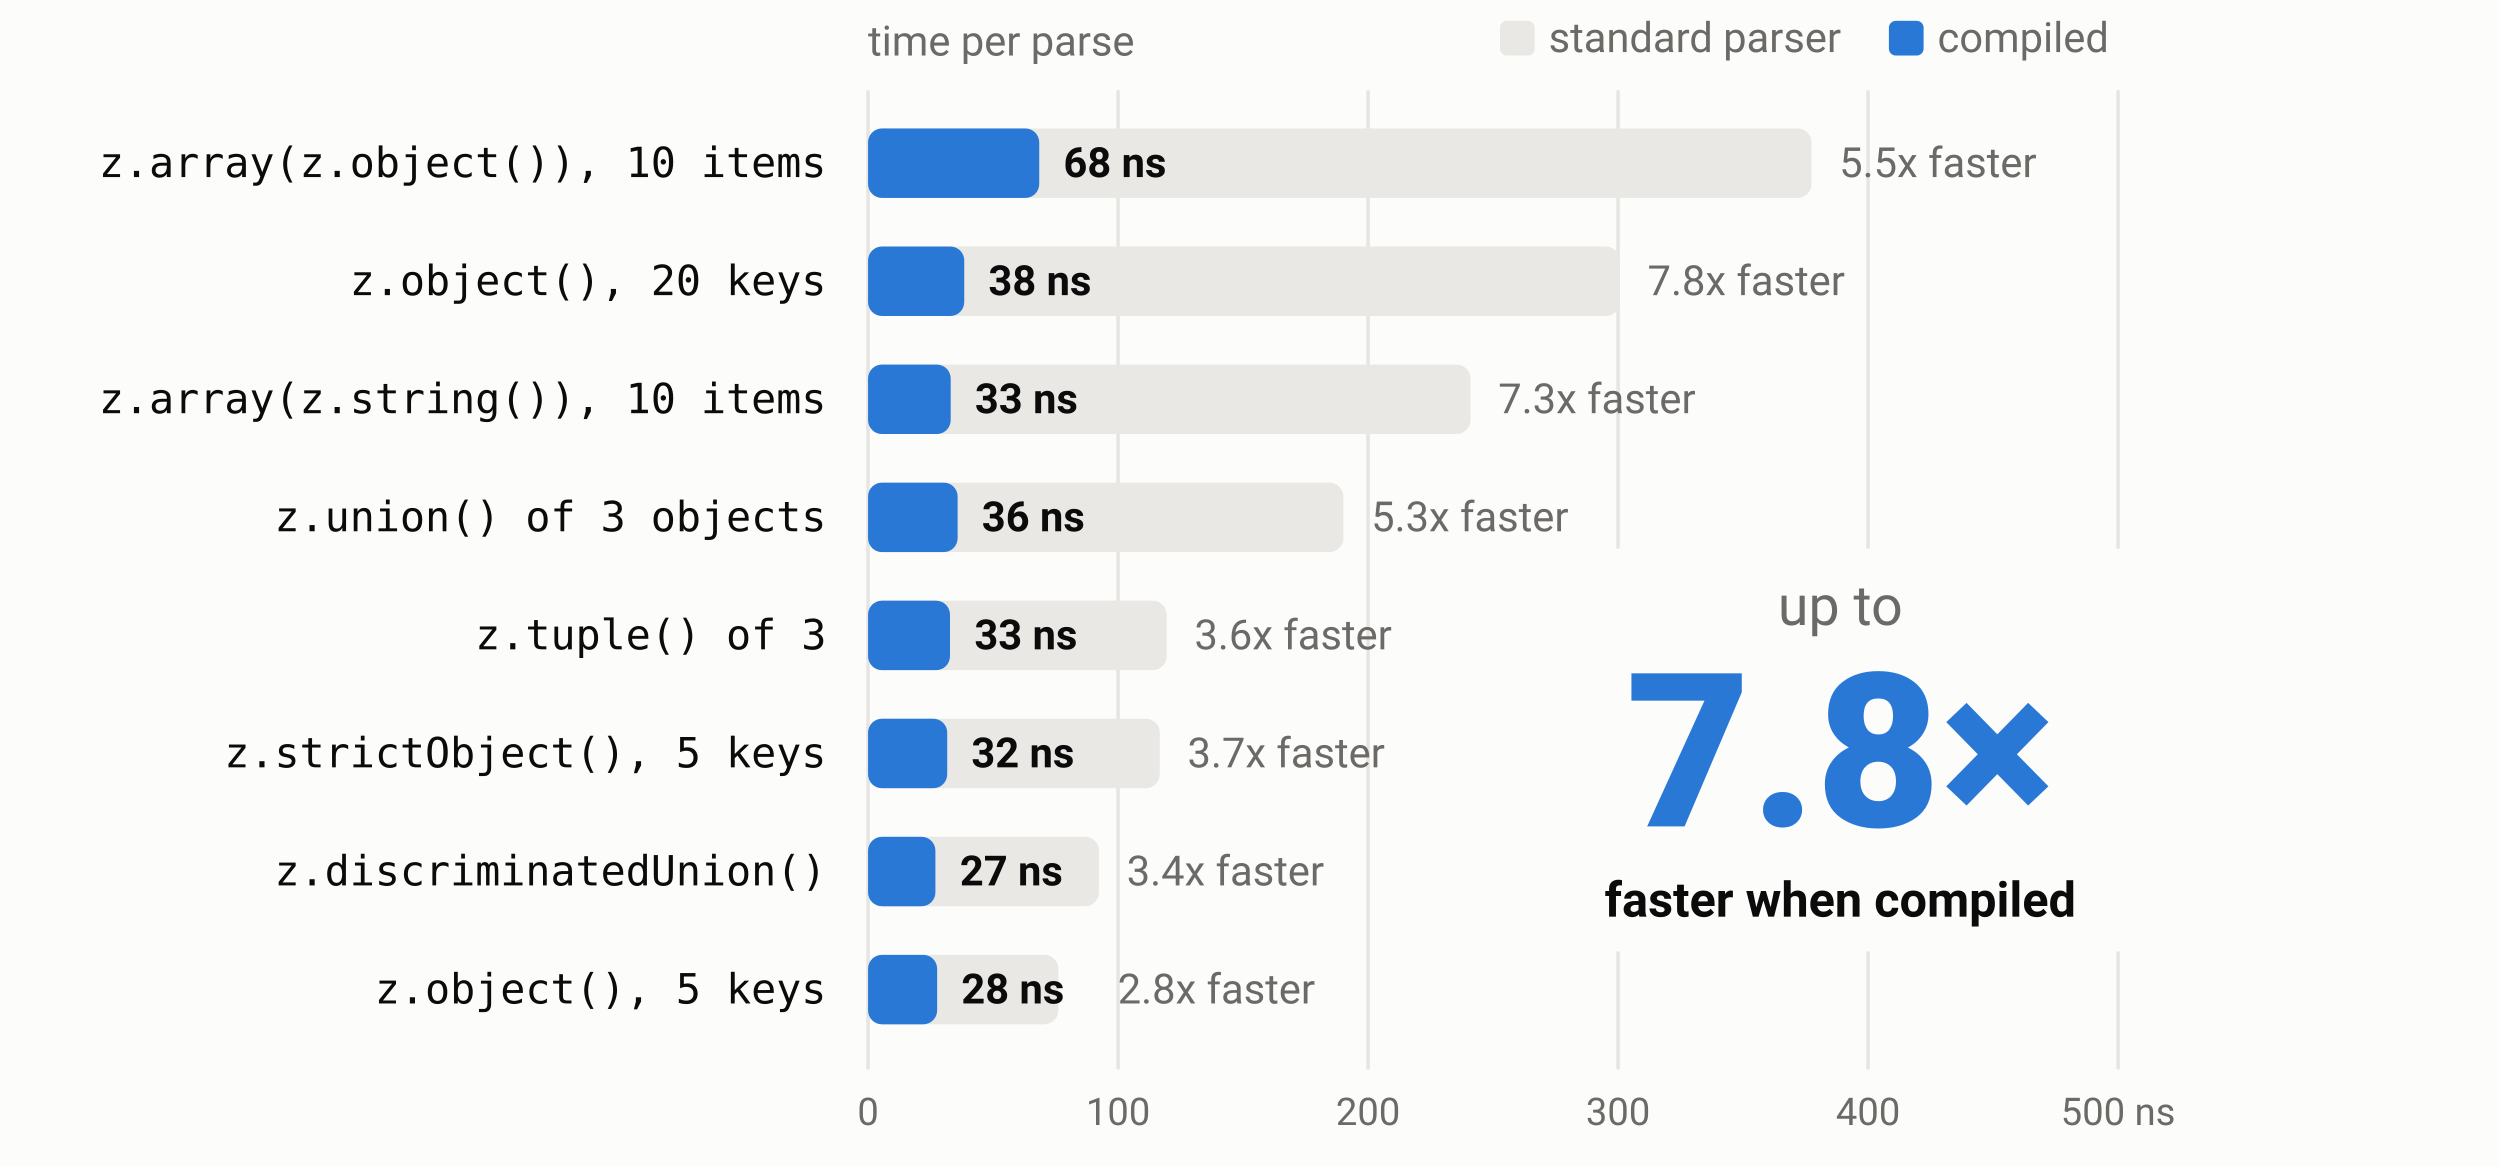
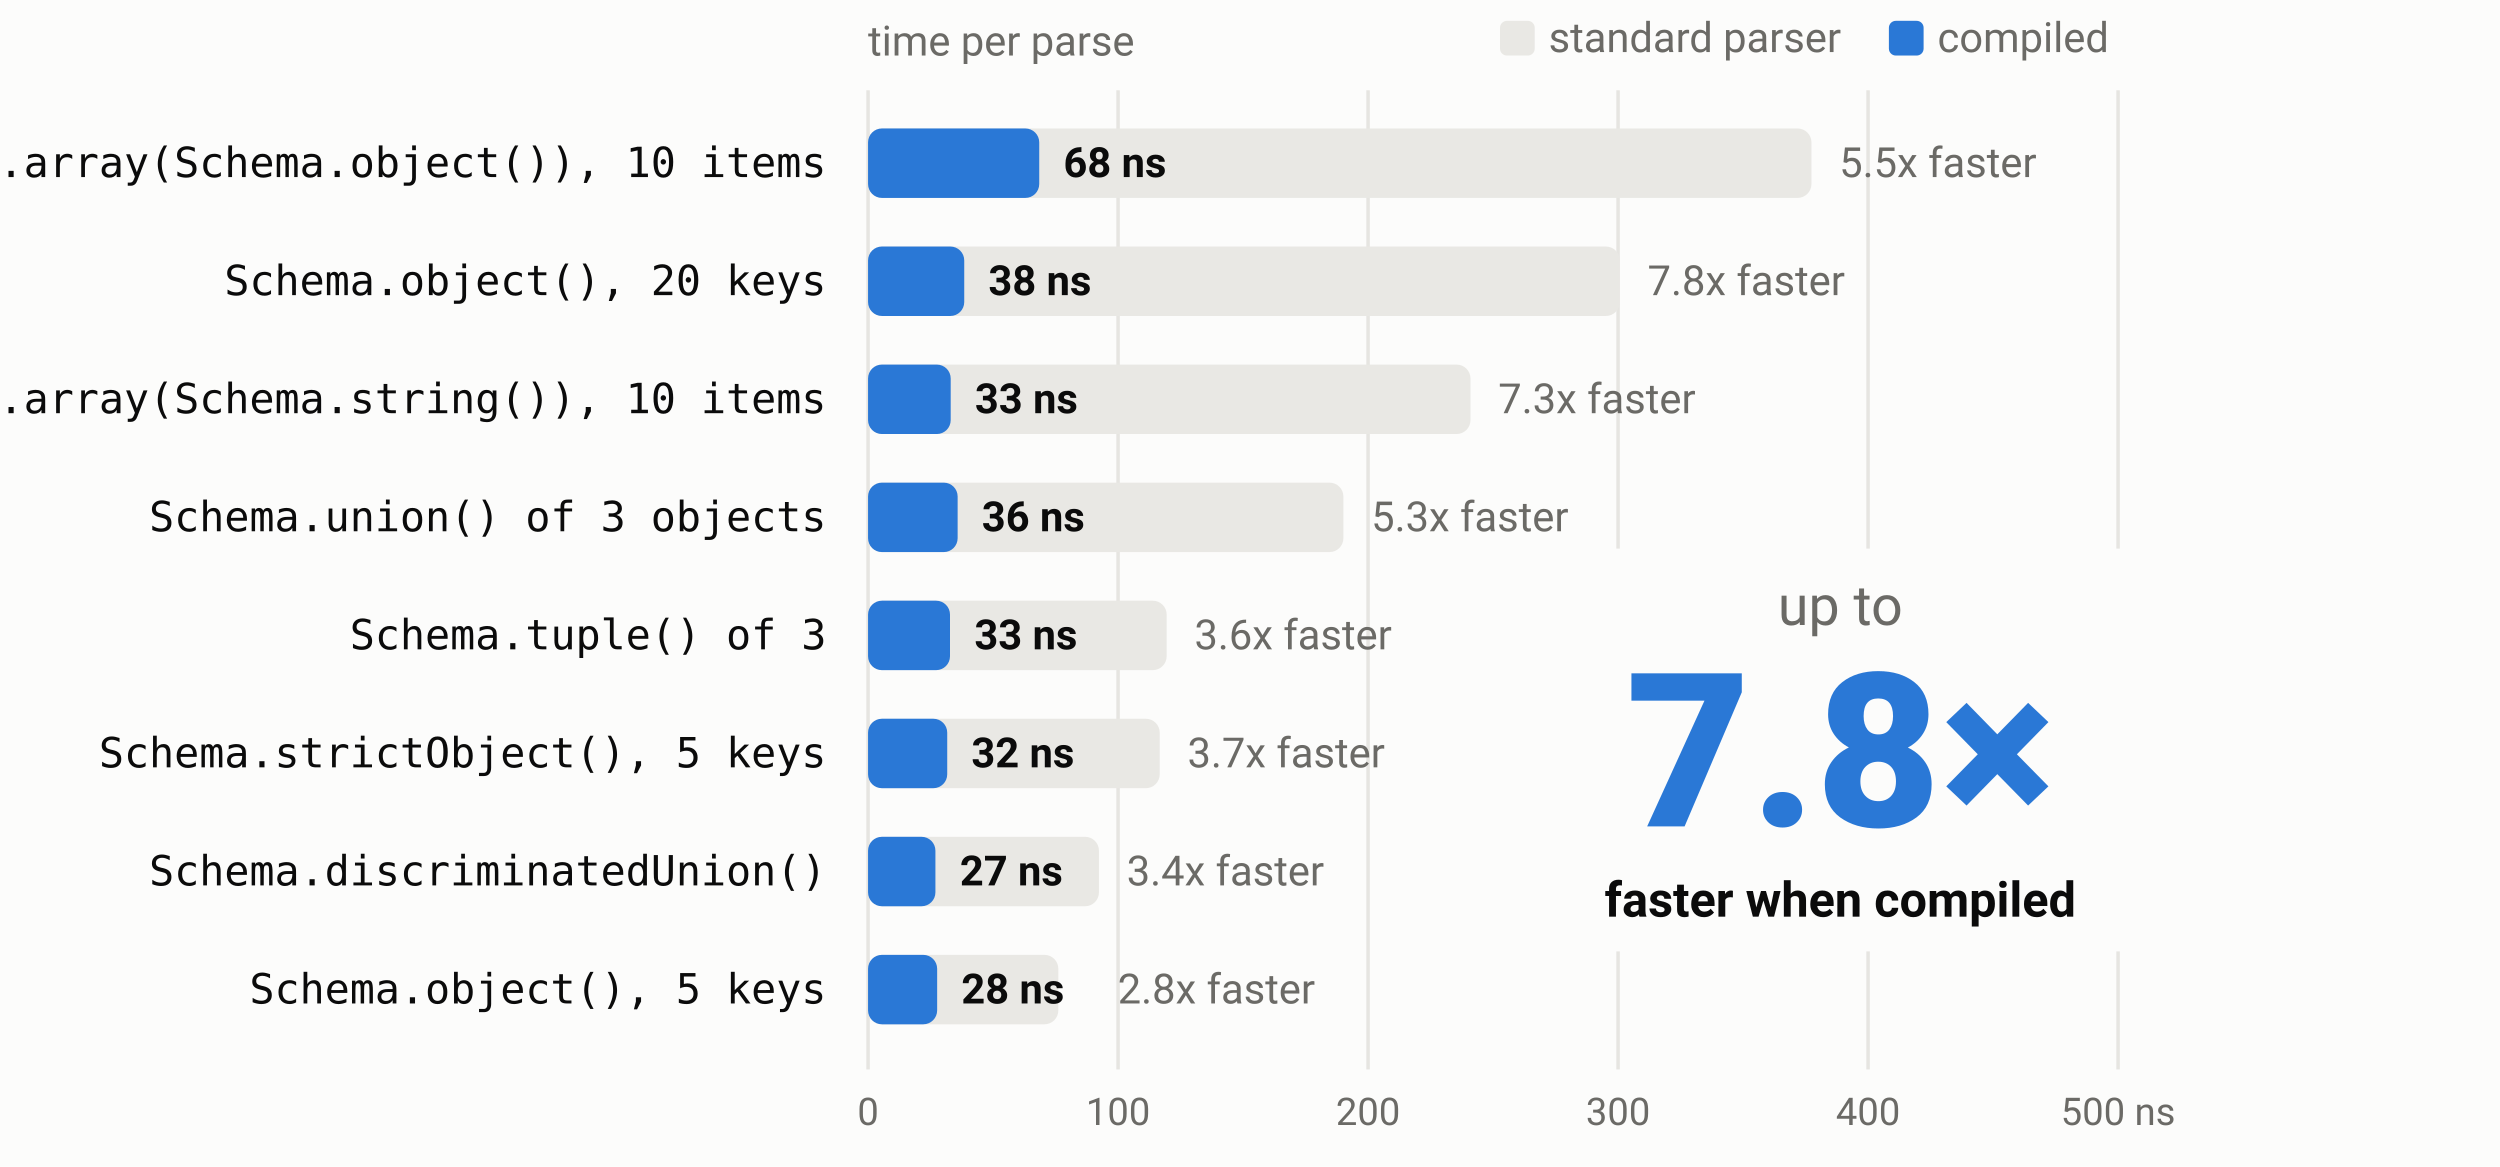
<svg xmlns="http://www.w3.org/2000/svg" width="720" height="336" viewBox="0 0 720 336" font-family="ui-sans-serif, system-ui, -apple-system, Segoe UI, Roboto, sans-serif" font-size="13">
  <rect x="0" y="0" width="720" height="336" fill="#fcfcfb" />
  <text x="250" y="16" fill="#6b6a66" font-size="12">time per parse</text>
  <rect x="432" y="6" width="10" height="10" rx="2" fill="#e9e8e4" />
  <text x="446" y="15" fill="#6b6a66" font-size="12">standard parser</text>
  <rect x="544" y="6" width="10" height="10" rx="2" fill="#2a78d6" />
  <text x="558" y="15" fill="#6b6a66" font-size="12">compiled</text>
  <line x1="250.0" y1="26" x2="250.0" y2="308" stroke="#e6e5e1" stroke-width="1" />
  <text x="250.0" y="324" text-anchor="middle" fill="#6b6a66" font-size="11">0</text>
  <line x1="322.0" y1="26" x2="322.0" y2="308" stroke="#e6e5e1" stroke-width="1" />
  <text x="322.0" y="324" text-anchor="middle" fill="#6b6a66" font-size="11">100</text>
  <line x1="394.0" y1="26" x2="394.0" y2="308" stroke="#e6e5e1" stroke-width="1" />
  <text x="394.0" y="324" text-anchor="middle" fill="#6b6a66" font-size="11">200</text>
  <line x1="466.0" y1="26" x2="466.0" y2="158" stroke="#e6e5e1" stroke-width="1" />
  <line x1="466.0" y1="274" x2="466.0" y2="308" stroke="#e6e5e1" stroke-width="1" />
  <text x="466.0" y="324" text-anchor="middle" fill="#6b6a66" font-size="11">300</text>
  <line x1="538.0" y1="26" x2="538.0" y2="158" stroke="#e6e5e1" stroke-width="1" />
  <line x1="538.0" y1="274" x2="538.0" y2="308" stroke="#e6e5e1" stroke-width="1" />
  <text x="538.0" y="324" text-anchor="middle" fill="#6b6a66" font-size="11">400</text>
  <line x1="610.0" y1="26" x2="610.0" y2="158" stroke="#e6e5e1" stroke-width="1" />
  <line x1="610.0" y1="274" x2="610.0" y2="308" stroke="#e6e5e1" stroke-width="1" />
  <text x="610.0" y="324" text-anchor="middle" fill="#6b6a66" font-size="11">500 ns</text>
-   <text x="238" y="51" text-anchor="end" fill="#0b0b0b" font-family="ui-monospace, SFMono-Regular, Menlo, monospace" font-size="12">z.array(z.object()), 10 items</text>
+   <text x="238" y="51" text-anchor="end" fill="#0b0b0b" font-family="ui-monospace, SFMono-Regular, Menlo, monospace" font-size="12">Schema.array(Schema.object()), 10 items</text>
  <rect x="250" y="37" width="271.7" height="20" rx="4" fill="#e9e8e4" />
  <rect x="250" y="37" width="49.3" height="20" rx="4" fill="#2a78d6" />
  <text x="306.264" y="51" fill="#0b0b0b" font-weight="700" font-size="12">68 ns</text>
  <text x="529.7" y="51" fill="#6b6a66" font-size="12">5.5x faster</text>
-   <text x="238" y="85" text-anchor="end" fill="#0b0b0b" font-family="ui-monospace, SFMono-Regular, Menlo, monospace" font-size="12">z.object(), 20 keys</text>
+   <text x="238" y="85" text-anchor="end" fill="#0b0b0b" font-family="ui-monospace, SFMono-Regular, Menlo, monospace" font-size="12">Schema.object(), 20 keys</text>
  <rect x="250" y="71" width="216.5" height="20" rx="4" fill="#e9e8e4" />
  <rect x="250" y="71" width="27.7" height="20" rx="4" fill="#2a78d6" />
  <text x="284.66" y="85" fill="#0b0b0b" font-weight="700" font-size="12">38 ns</text>
  <text x="474.5" y="85" fill="#6b6a66" font-size="12">7.8x faster</text>
-   <text x="238" y="119" text-anchor="end" fill="#0b0b0b" font-family="ui-monospace, SFMono-Regular, Menlo, monospace" font-size="12">z.array(z.string()), 10 items</text>
+   <text x="238" y="119" text-anchor="end" fill="#0b0b0b" font-family="ui-monospace, SFMono-Regular, Menlo, monospace" font-size="12">Schema.array(Schema.string()), 10 items</text>
  <rect x="250" y="105" width="173.5" height="20" rx="4" fill="#e9e8e4" />
  <rect x="250" y="105" width="23.8" height="20" rx="4" fill="#2a78d6" />
  <text x="280.774" y="119" fill="#0b0b0b" font-weight="700" font-size="12">33 ns</text>
  <text x="431.5" y="119" fill="#6b6a66" font-size="12">7.3x faster</text>
-   <text x="238" y="153" text-anchor="end" fill="#0b0b0b" font-family="ui-monospace, SFMono-Regular, Menlo, monospace" font-size="12">z.union() of 3 objects</text>
+   <text x="238" y="153" text-anchor="end" fill="#0b0b0b" font-family="ui-monospace, SFMono-Regular, Menlo, monospace" font-size="12">Schema.union() of 3 objects</text>
  <rect x="250" y="139" width="136.9" height="20" rx="4" fill="#e9e8e4" />
  <rect x="250" y="139" width="25.8" height="20" rx="4" fill="#2a78d6" />
  <text x="282.76" y="153" fill="#0b0b0b" font-weight="700" font-size="12">36 ns</text>
  <text x="394.9" y="153" fill="#6b6a66" font-size="12">5.3x faster</text>
-   <text x="238" y="187" text-anchor="end" fill="#0b0b0b" font-family="ui-monospace, SFMono-Regular, Menlo, monospace" font-size="12">z.tuple() of 3</text>
+   <text x="238" y="187" text-anchor="end" fill="#0b0b0b" font-family="ui-monospace, SFMono-Regular, Menlo, monospace" font-size="12">Schema.tuple() of 3</text>
  <rect x="250" y="173" width="86.0" height="20" rx="4" fill="#e9e8e4" />
  <rect x="250" y="173" width="23.6" height="20" rx="4" fill="#2a78d6" />
  <text x="280.626" y="187" fill="#0b0b0b" font-weight="700" font-size="12">33 ns</text>
  <text x="344.0" y="187" fill="#6b6a66" font-size="12">3.6x faster</text>
-   <text x="238" y="221" text-anchor="end" fill="#0b0b0b" font-family="ui-monospace, SFMono-Regular, Menlo, monospace" font-size="12">z.strictObject(), 5 keys</text>
+   <text x="238" y="221" text-anchor="end" fill="#0b0b0b" font-family="ui-monospace, SFMono-Regular, Menlo, monospace" font-size="12">Schema.strictObject(), 5 keys</text>
  <rect x="250" y="207" width="84.0" height="20" rx="4" fill="#e9e8e4" />
  <rect x="250" y="207" width="22.8" height="20" rx="4" fill="#2a78d6" />
  <text x="279.752" y="221" fill="#0b0b0b" font-weight="700" font-size="12">32 ns</text>
  <text x="342.0" y="221" fill="#6b6a66" font-size="12">3.7x faster</text>
-   <text x="238" y="255" text-anchor="end" fill="#0b0b0b" font-family="ui-monospace, SFMono-Regular, Menlo, monospace" font-size="12">z.discriminatedUnion()</text>
+   <text x="238" y="255" text-anchor="end" fill="#0b0b0b" font-family="ui-monospace, SFMono-Regular, Menlo, monospace" font-size="12">Schema.discriminatedUnion()</text>
  <rect x="250" y="241" width="66.5" height="20" rx="4" fill="#e9e8e4" />
  <rect x="250" y="241" width="19.4" height="20" rx="4" fill="#2a78d6" />
  <text x="276.433" y="255" fill="#0b0b0b" font-weight="700" font-size="12">27 ns</text>
  <text x="324.5" y="255" fill="#6b6a66" font-size="12">3.4x faster</text>
-   <text x="238" y="289" text-anchor="end" fill="#0b0b0b" font-family="ui-monospace, SFMono-Regular, Menlo, monospace" font-size="12">z.object(), 5 keys</text>
+   <text x="238" y="289" text-anchor="end" fill="#0b0b0b" font-family="ui-monospace, SFMono-Regular, Menlo, monospace" font-size="12">Schema.object(), 5 keys</text>
  <rect x="250" y="275" width="54.8" height="20" rx="4" fill="#e9e8e4" />
  <rect x="250" y="275" width="19.9" height="20" rx="4" fill="#2a78d6" />
  <text x="276.857" y="289" fill="#0b0b0b" font-weight="700" font-size="12">28 ns</text>
  <text x="321.9" y="289" fill="#6b6a66" font-size="12">2.8x faster</text>
  <text x="530" y="180" text-anchor="middle" fill="#6b6a66" font-size="16">up to</text>
  <text x="530" y="238" text-anchor="middle" fill="#2a78d6" font-weight="800" font-size="62">7.8×</text>
  <text x="530" y="264" text-anchor="middle" fill="#0b0b0b" font-weight="600" font-size="14">faster when compiled</text>
</svg>
